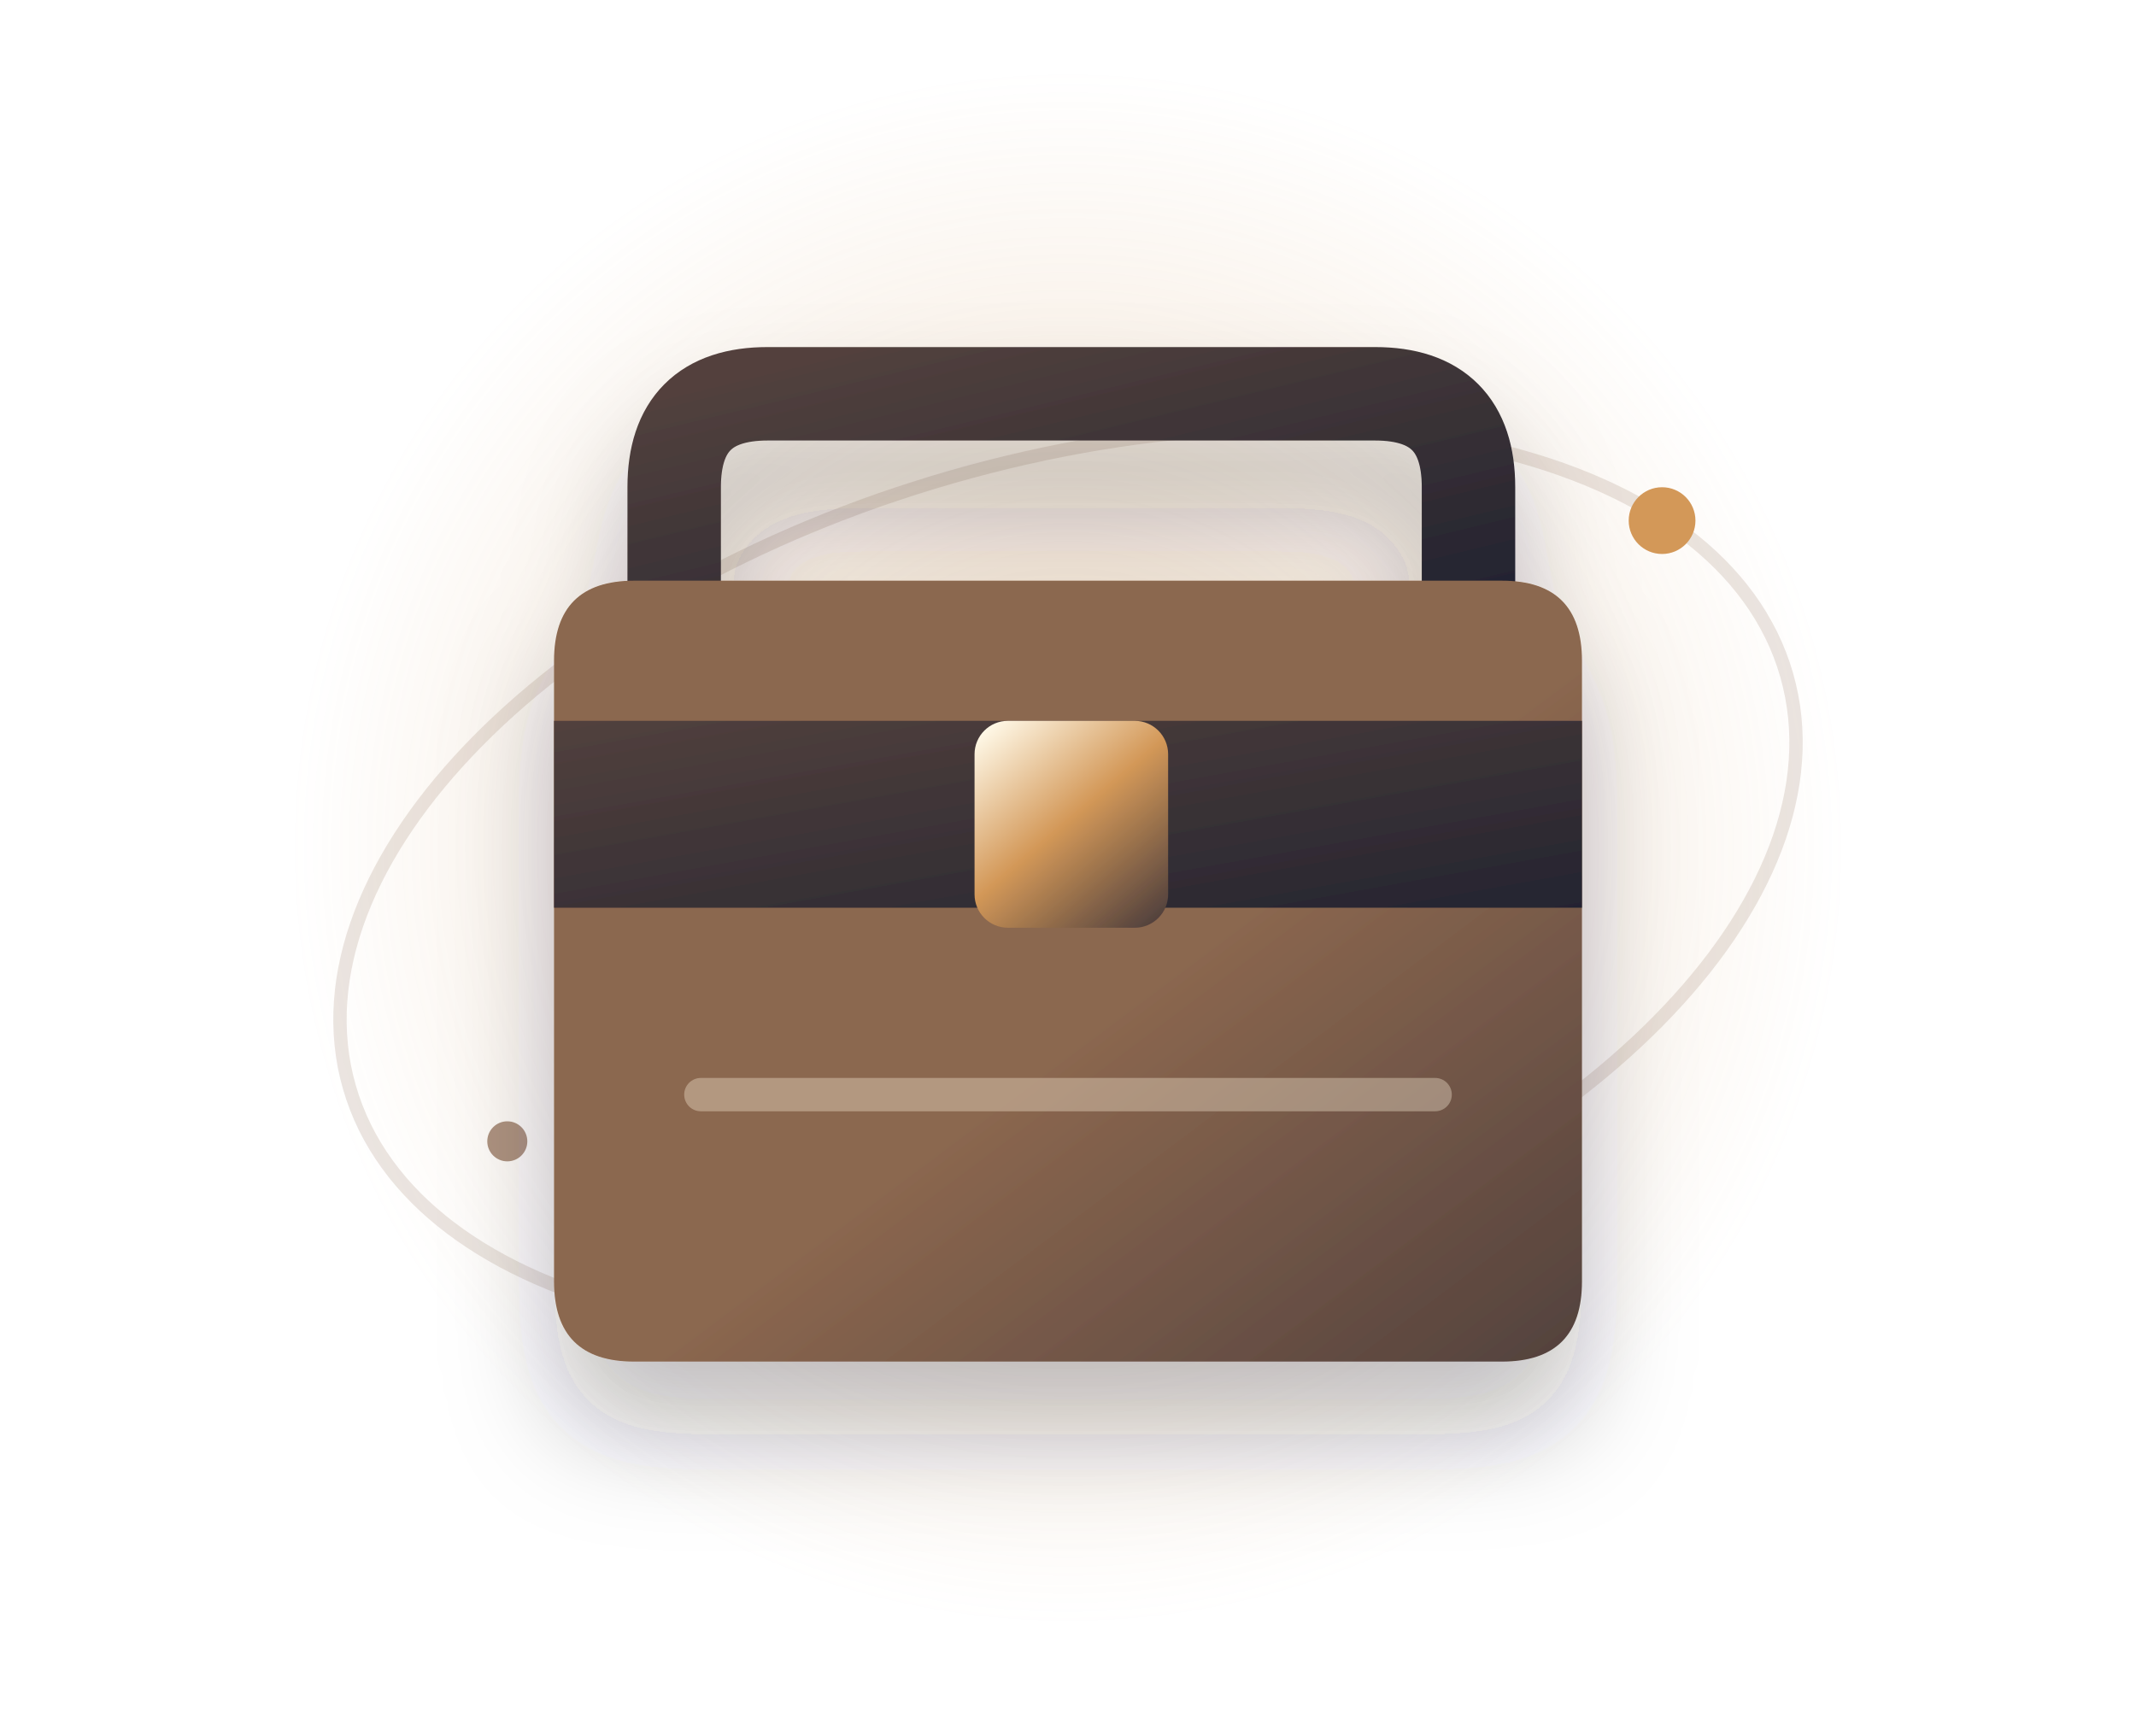
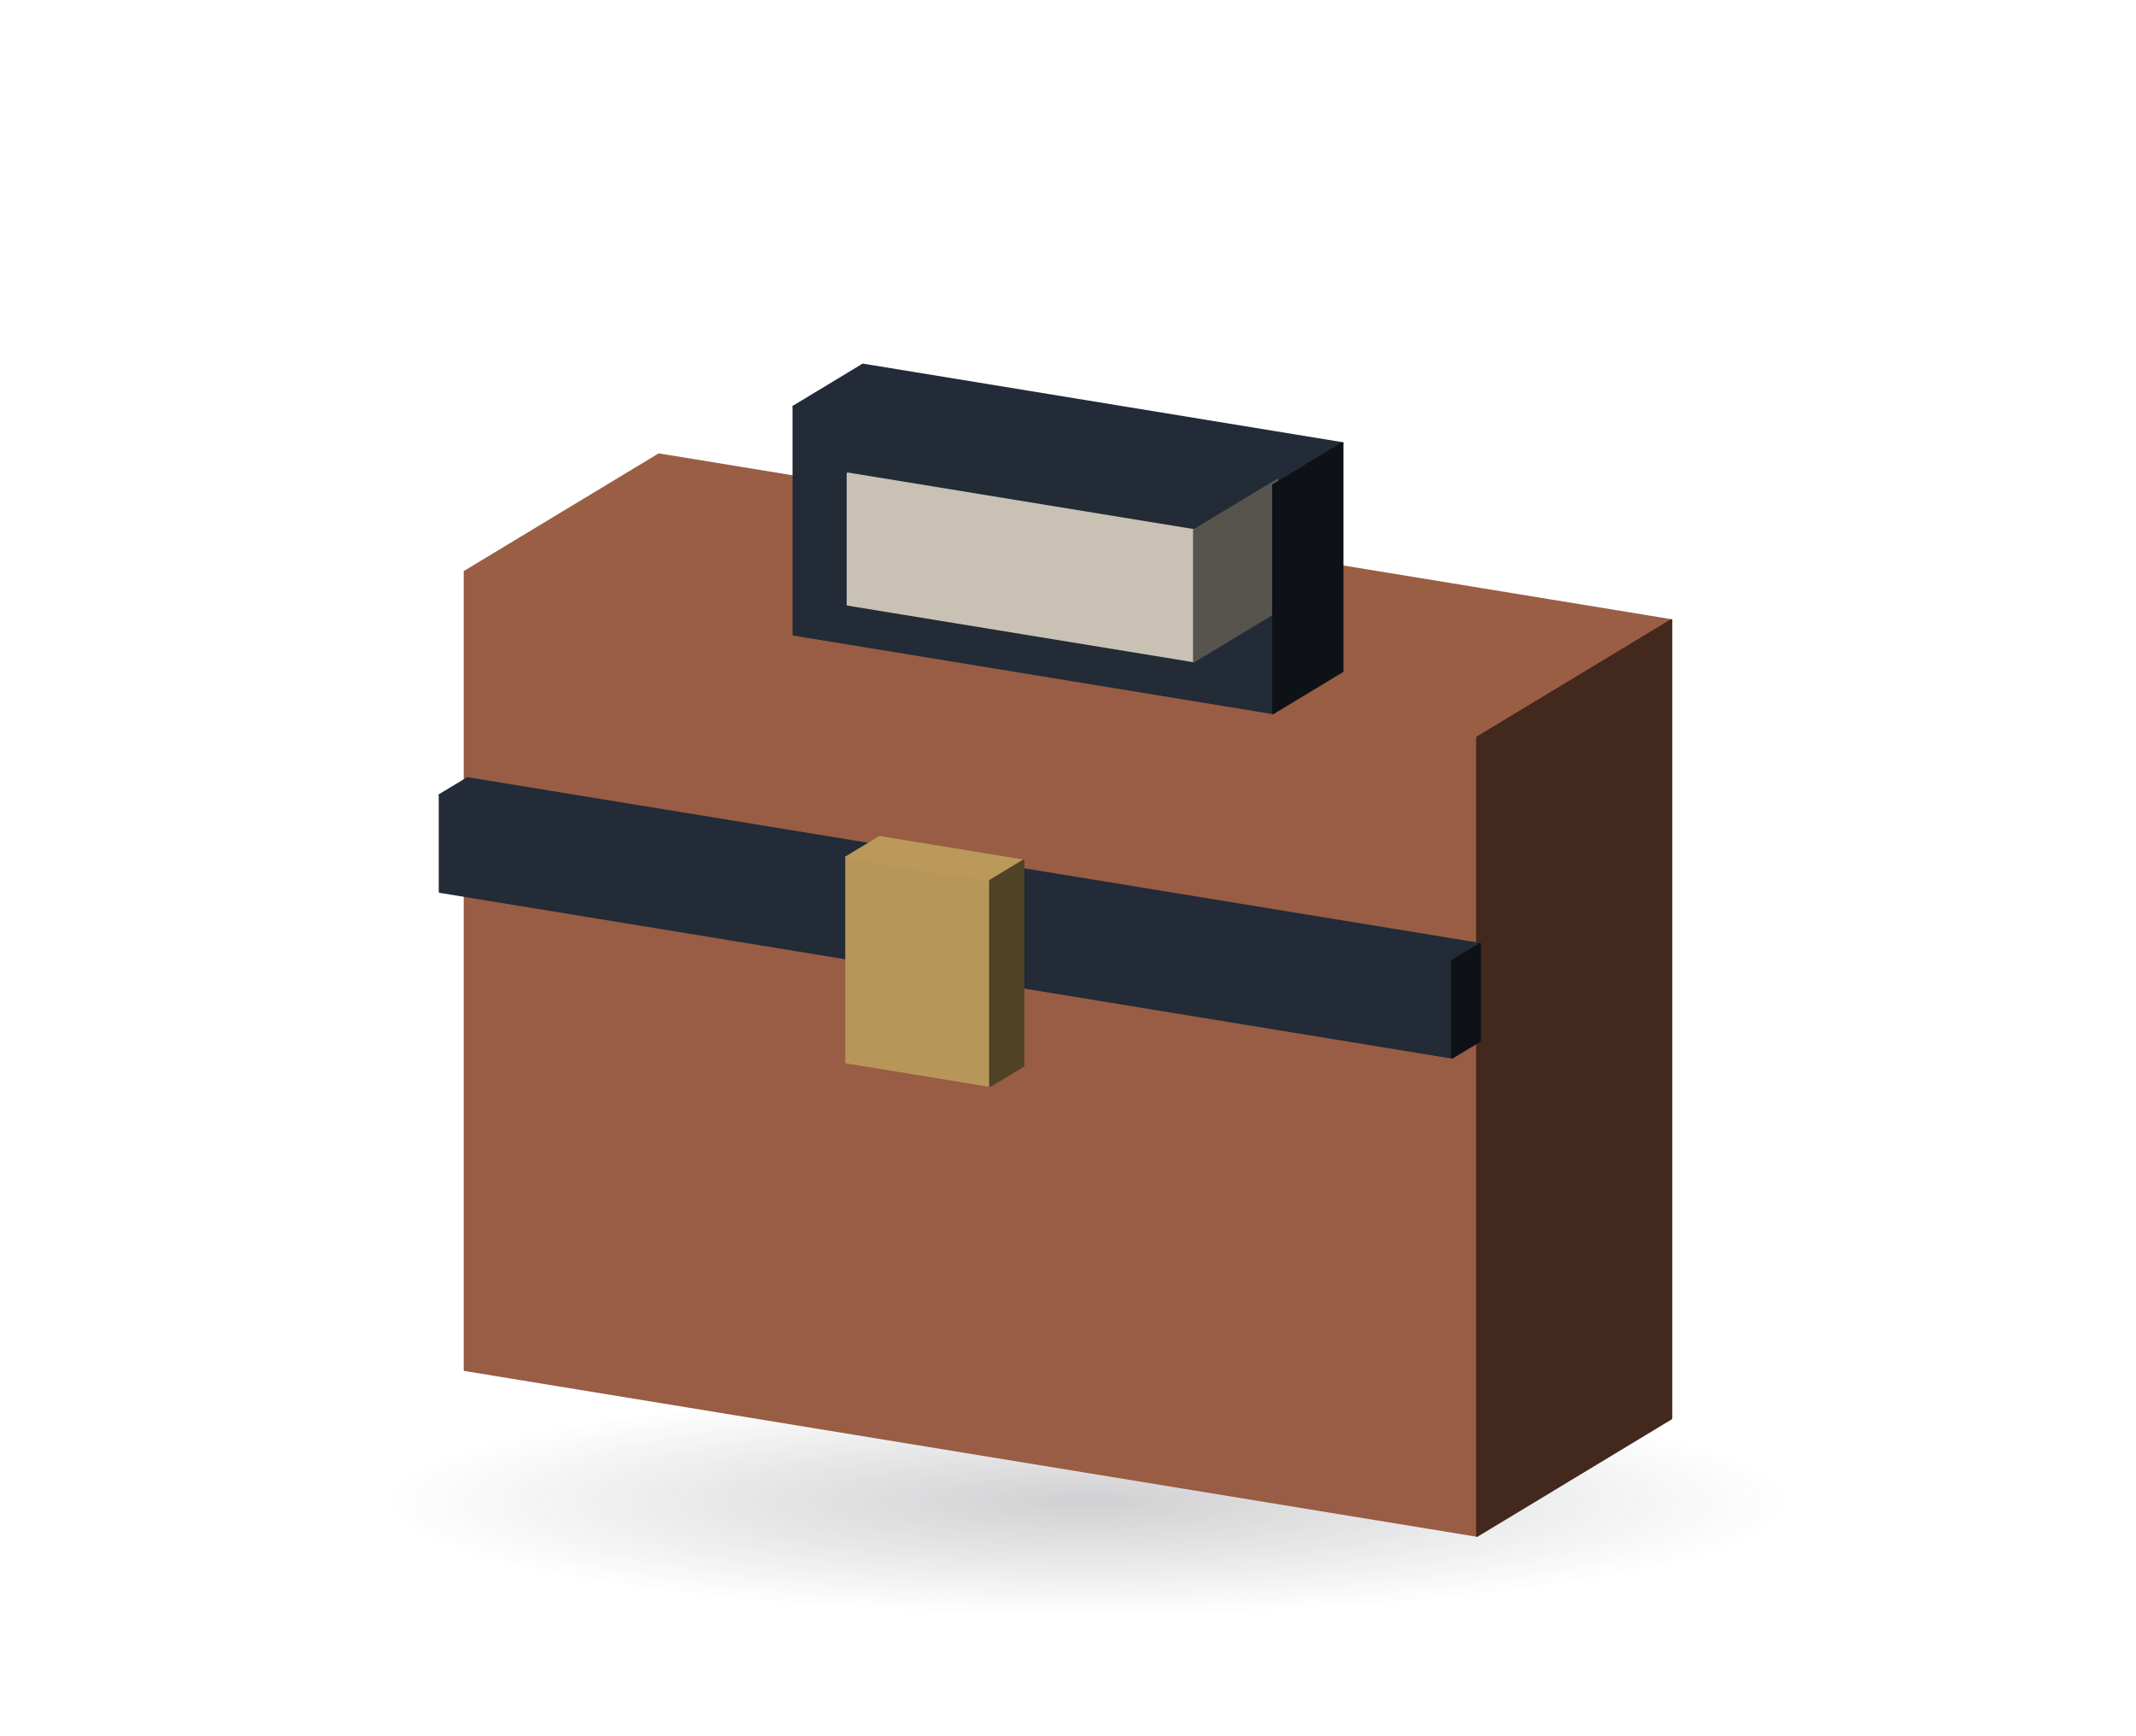
<svg xmlns="http://www.w3.org/2000/svg" viewBox="0 0 320 260" role="img" aria-labelledby="title desc">
  <defs>
-     <linearGradient id="primary" x1="0" y1="0" x2="1" y2="1">
-       <stop stop-color="#8b674f" />
-       <stop offset=".55" stop-color="#8b674f" />
-       <stop offset="1" stop-color="#52413d" />
-     </linearGradient>
-     <linearGradient id="side" x1="0" y1="0" x2="1" y2="1">
-       <stop stop-color="#52413d" />
-       <stop offset="1" stop-color="#242430" />
-     </linearGradient>
-     <linearGradient id="accent" x1=".1" y1="0" x2=".9" y2="1">
-       <stop stop-color="#fff9e8" />
-       <stop offset=".48" stop-color="#d39858" />
-       <stop offset="1" stop-color="#52413d" />
-     </linearGradient>
-     <linearGradient id="paper" x1="0" y1="0" x2=".9" y2="1">
-       <stop stop-color="#fffefb" />
-       <stop offset=".72" stop-color="#f9e8cf" />
-       <stop offset="1" stop-color="#dfd1c2" />
-     </linearGradient>
-     <radialGradient id="glow">
-       <stop stop-color="#d39858" stop-opacity=".34" />
-       <stop offset="1" stop-color="#d39858" stop-opacity="0" />
+     <radialGradient id="floor">
+       <stop stop-color="#383039" stop-opacity=".23" />
+       <stop offset="1" stop-color="#383039" stop-opacity="0" />
    </radialGradient>
-     <filter id="shadow" x="-25%" y="-25%" width="150%" height="170%">
-       <feDropShadow dx="0" dy="11" stdDeviation="8" flood-color="#29212e" flood-opacity=".26" />
-     </filter>
  </defs>
-   <circle cx="160" cy="127" r="116" fill="url(#glow)" />
-   <ellipse cx="160" cy="132" rx="112" ry="63" transform="rotate(-16 160 132)" fill="none" stroke="#8b674f" stroke-opacity=".17" stroke-width="2" />
-   <circle cx="249" cy="78" r="5" fill="#d39858" />
-   <circle cx="76" cy="171" r="3" fill="#8b674f" opacity=".7" />
-   <g filter="url(#shadow)">
-     <path d="M101 88V73q0-14 14-14h91q14 0 14 14v15" fill="none" stroke="url(#side)" stroke-width="14" />
-     <path d="M83 99q0-12 12-12h130q12 0 12 12v93q0 12-12 12H95q-12 0-12-12Z" fill="url(#primary)" />
-     <path d="M83 108h154v28H83Z" fill="url(#side)" />
-     <rect x="146" y="108" width="29" height="31" rx="5" fill="url(#accent)" />
-     <path d="M105 164h110" stroke="#fff4dc" stroke-width="5" stroke-linecap="round" opacity=".35" />
-   </g>
+   <ellipse cx="163" cy="225" rx="106" ry="17" fill="url(#floor)" />
+   <polygon points="98.71,68.08 69.62,85.65 221.29,110.49 250.38,92.92" fill="#9a5e44" stroke="#9a5e44" stroke-width=".3" stroke-linejoin="round" />
+   <polygon points="69.62,205.26 221.29,230.10 221.29,110.49 69.62,85.65" fill="#985d44" stroke="#985d44" stroke-width=".3" stroke-linejoin="round" />
+   <polygon points="139.46,63.40 126.99,70.94 178.88,79.43 191.35,71.90" fill="#ccc4b7" stroke="#ccc4b7" stroke-width=".3" stroke-linejoin="round" />
+   <polygon points="129.27,54.63 118.88,60.91 190.73,72.68 201.12,66.40" fill="#222b37" stroke="#222b37" stroke-width=".3" stroke-linejoin="round" />
+   <polygon points="118.88,95.08 190.73,106.85 190.73,72.68 118.88,60.91" fill="#222b36" stroke="#222b36" stroke-width=".3" stroke-linejoin="round" />
+   <polygon points="126.99,90.59 178.88,99.08 178.88,79.43 126.99,70.94" fill="#c8c1b4" stroke="#c8c1b4" stroke-width=".3" stroke-linejoin="round" />
+   <polygon points="178.88,99.08 191.35,91.55 191.35,71.90 178.88,79.43" fill="#57544e" stroke="#57544e" stroke-width=".3" stroke-linejoin="round" />
+   <polygon points="221.29,230.10 250.38,212.52 250.38,92.92 221.29,110.49" fill="#42281d" stroke="#42281d" stroke-width=".3" stroke-linejoin="round" />
+   <polygon points="70.03,116.59 65.88,119.10 217.55,143.94 221.71,141.42" fill="#222b37" stroke="#222b37" stroke-width=".3" stroke-linejoin="round" />
+   <polygon points="190.73,106.85 201.12,100.57 201.12,66.40 190.73,72.68" fill="#0e1217" stroke="#0e1217" stroke-width=".3" stroke-linejoin="round" />
+   <polygon points="65.88,133.62 217.55,158.46 217.55,143.94 65.88,119.10" fill="#222b36" stroke="#222b36" stroke-width=".3" stroke-linejoin="round" />
+   <polygon points="126.78,159.17 148.33,162.70 148.33,131.95 126.78,128.42" fill="#b79759" stroke="#b79759" stroke-width=".3" stroke-linejoin="round" />
+   <polygon points="131.77,125.40 126.78,128.42 148.33,131.95 153.32,128.93" fill="#ba995a" stroke="#ba995a" stroke-width=".3" stroke-linejoin="round" />
+   <polygon points="148.33,162.70 153.32,159.69 153.32,128.93 148.33,131.95" fill="#504227" stroke="#504227" stroke-width=".3" stroke-linejoin="round" />
+   <polygon points="217.55,158.46 221.71,155.95 221.71,141.42 217.55,143.94" fill="#0e1217" stroke="#0e1217" stroke-width=".3" stroke-linejoin="round" />
</svg>
